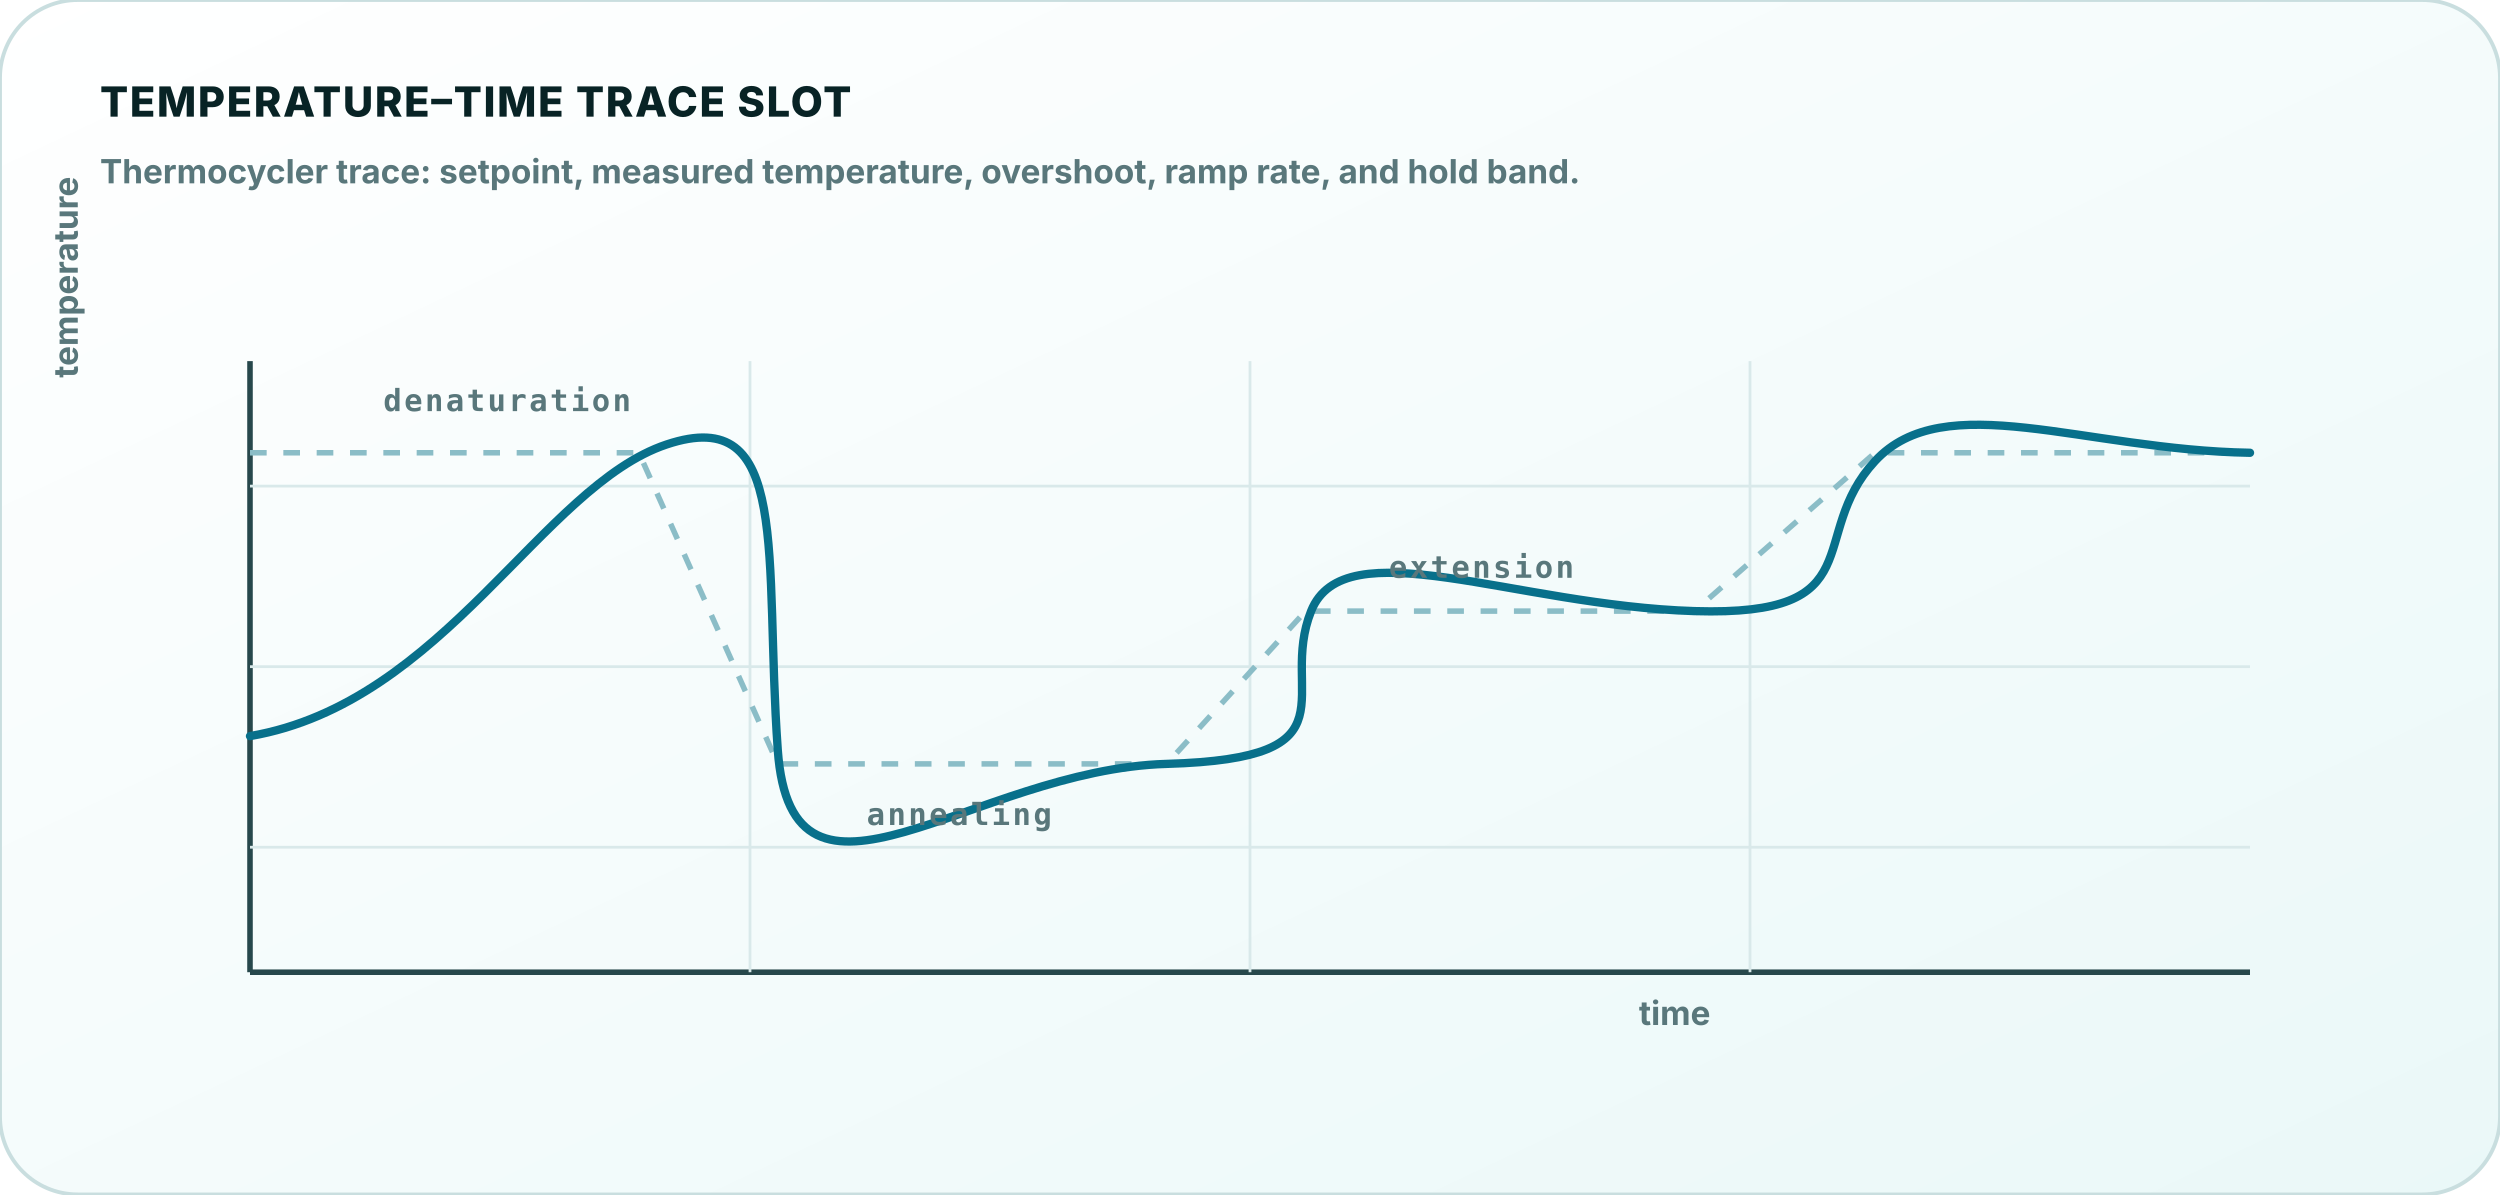
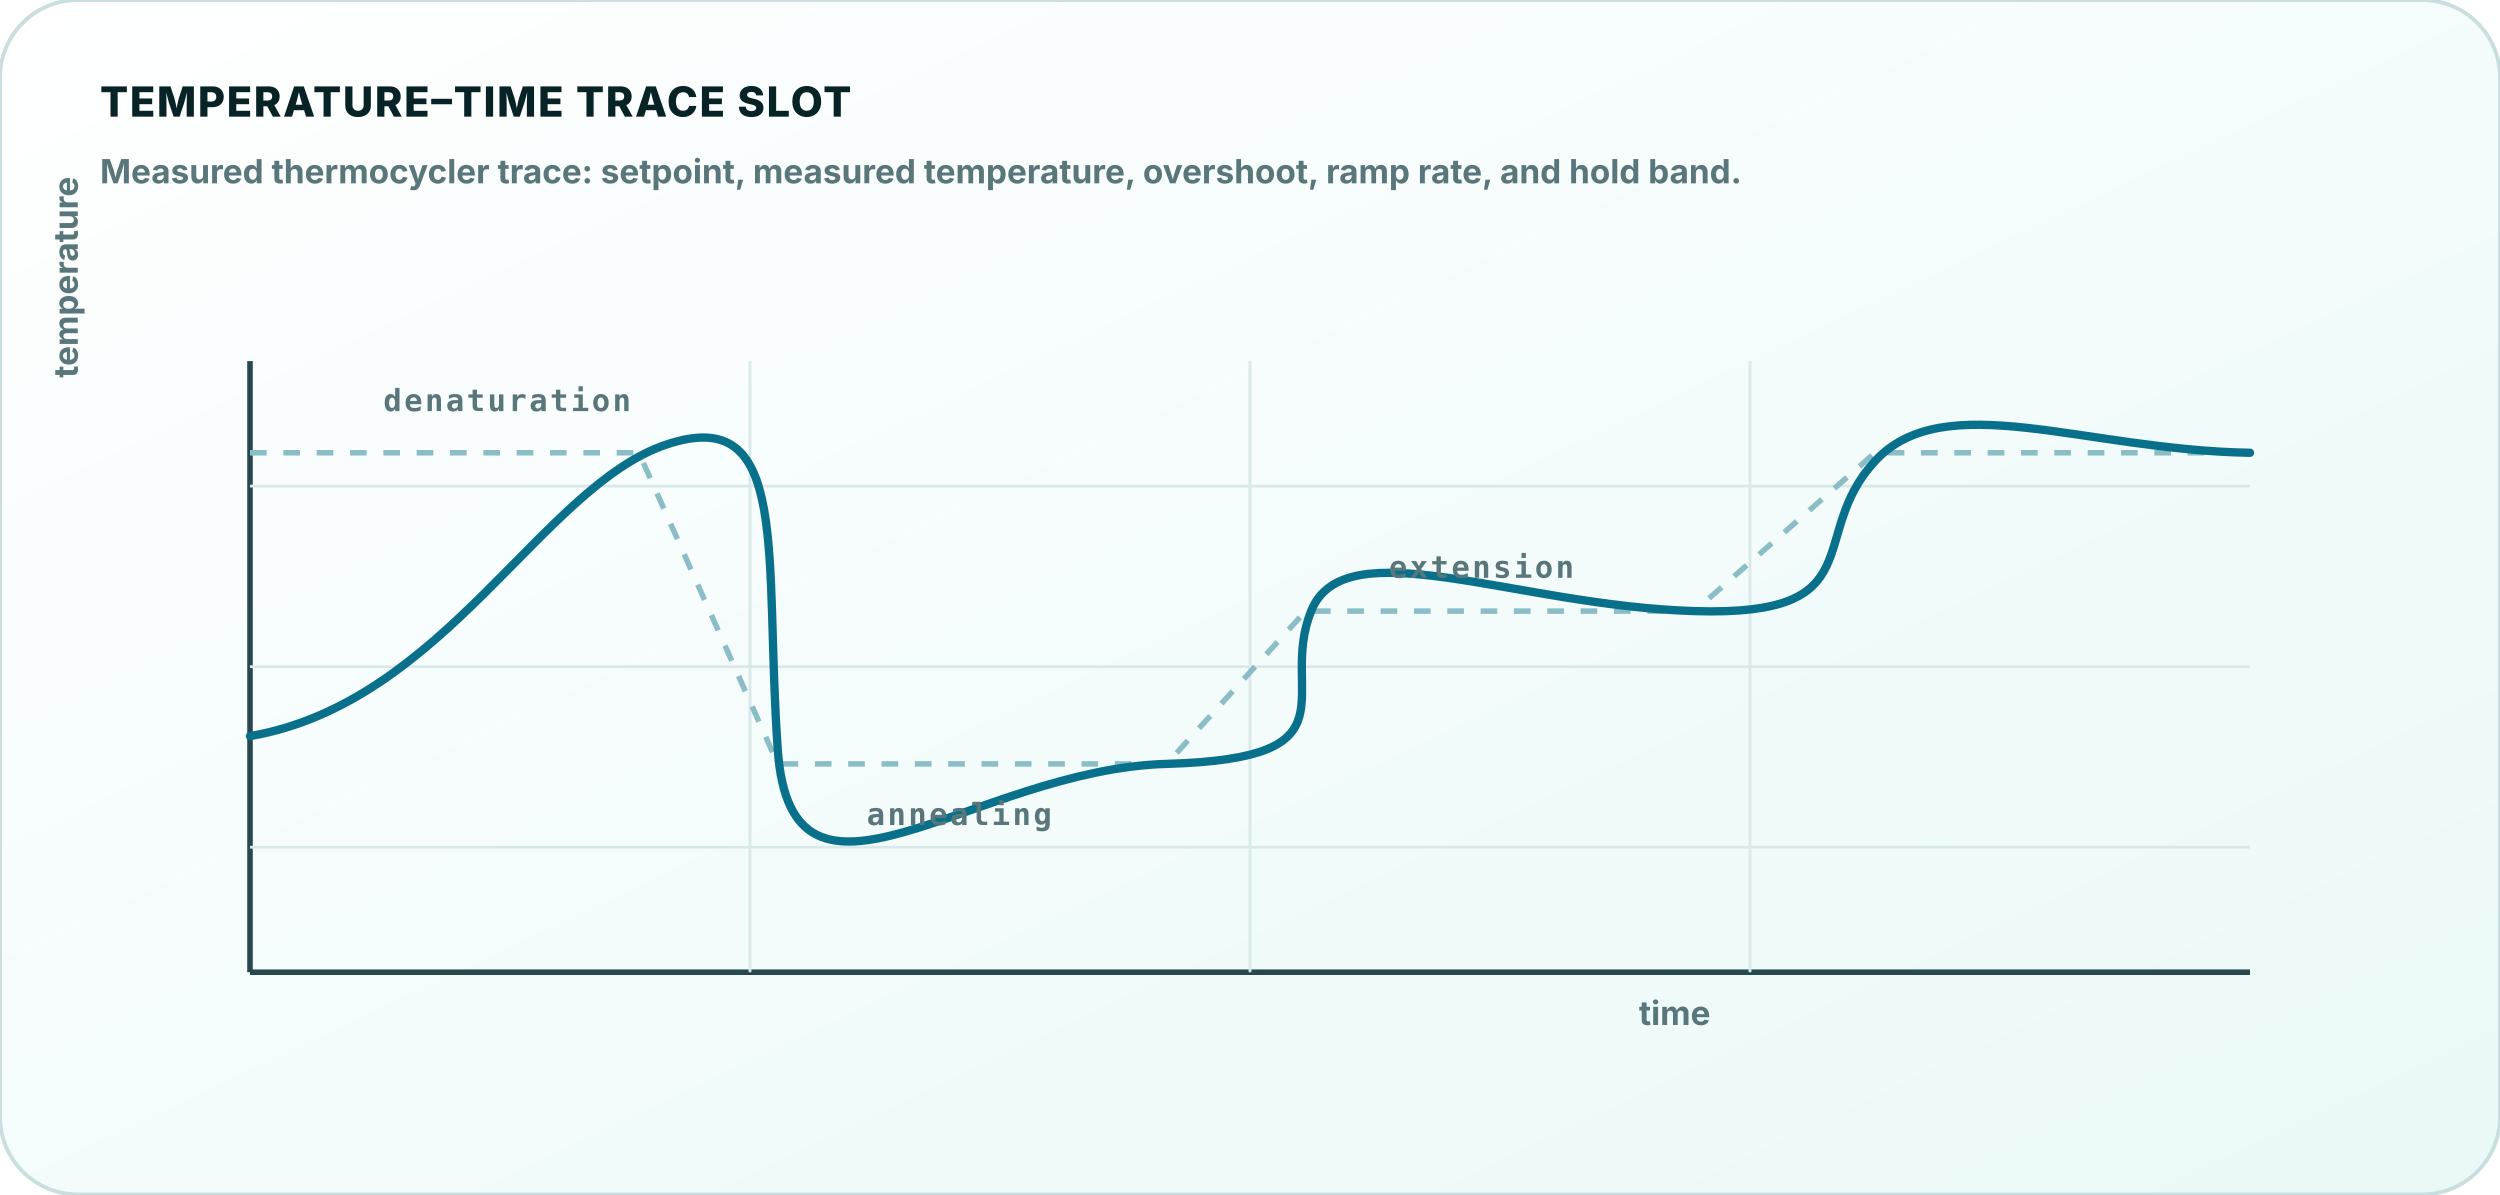
<svg xmlns="http://www.w3.org/2000/svg" viewBox="0 0 900 430" role="img" aria-labelledby="title desc">
  <defs>
    <linearGradient id="bg" x1="0" y1="0" x2="1" y2="1">
      <stop offset="0" stop-color="#ffffff" />
      <stop offset="1" stop-color="#eaf8f8" />
    </linearGradient>
    <style>
    .card{fill:url(#bg);stroke:#c9dedf;stroke-width:1.4}.ink{fill:#082325}.muted{fill:#59777b}.teal{fill:#08708b}.line{stroke:#08708b;stroke-width:3;fill:none;stroke-linecap:round;stroke-linejoin:round}.grid{stroke:#d9e9ea;stroke-width:1}.dash{stroke:#8bbdc7;stroke-width:2;stroke-dasharray:6 6;fill:none}.label{font-family:Inter,Arial,sans-serif;font-weight:800;font-size:15px;letter-spacing:.04em}.small{font-family:Inter,Arial,sans-serif;font-weight:650;font-size:12px}.mono{font-family:ui-monospace,SFMono-Regular,Consolas,monospace;font-weight:760;font-size:11px;letter-spacing:.08em}
  </style>
  </defs>
  <rect width="900" height="430" rx="28" class="card" />
  <text x="36" y="42" class="label ink">TEMPERATURE–TIME TRACE SLOT</text>
-   <text x="36" y="66" class="small muted">Thermocycler trace: setpoint, measured temperature, overshoot, ramp rate, and hold band.</text>
+   <text x="36" y="66" class="small muted">Measured thermocycler trace: setpoint, measured temperature, overshoot, ramp rate, and hold band.</text>
  <g transform="translate(90 105)">
    <line x1="0" y1="245" x2="720" y2="245" stroke="#27484c" stroke-width="2" />
    <line x1="0" y1="245" x2="0" y2="25" stroke="#27484c" stroke-width="2" />
    <g class="grid">
      <line x1="0" y1="70" x2="720" y2="70" />
      <line x1="0" y1="135" x2="720" y2="135" />
      <line x1="0" y1="200" x2="720" y2="200" />
      <line x1="180" y1="25" x2="180" y2="245" />
      <line x1="360" y1="25" x2="360" y2="245" />
      <line x1="540" y1="25" x2="540" y2="245" />
    </g>
    <path class="dash" d="M0 58 L140 58 L190 170 L330 170 L380 115 L520 115 L585 58 L720 58" />
    <path class="line" d="M0 160 C70 148 105 70 150 55 S185 95 190 165 S260 172 330 170 S370 145 382 115 S455 113 520 115 S560 88 585 61 S660 57 720 58" />
    <text x="48" y="43" class="mono muted">denaturation</text>
    <text x="222" y="192" class="mono muted">annealing</text>
    <text x="410" y="103" class="mono muted">extension</text>
    <text x="500" y="264" class="small muted">time</text>
    <text x="-62" y="31" class="small muted" transform="rotate(-90 -62 31)">temperature</text>
  </g>
</svg>
